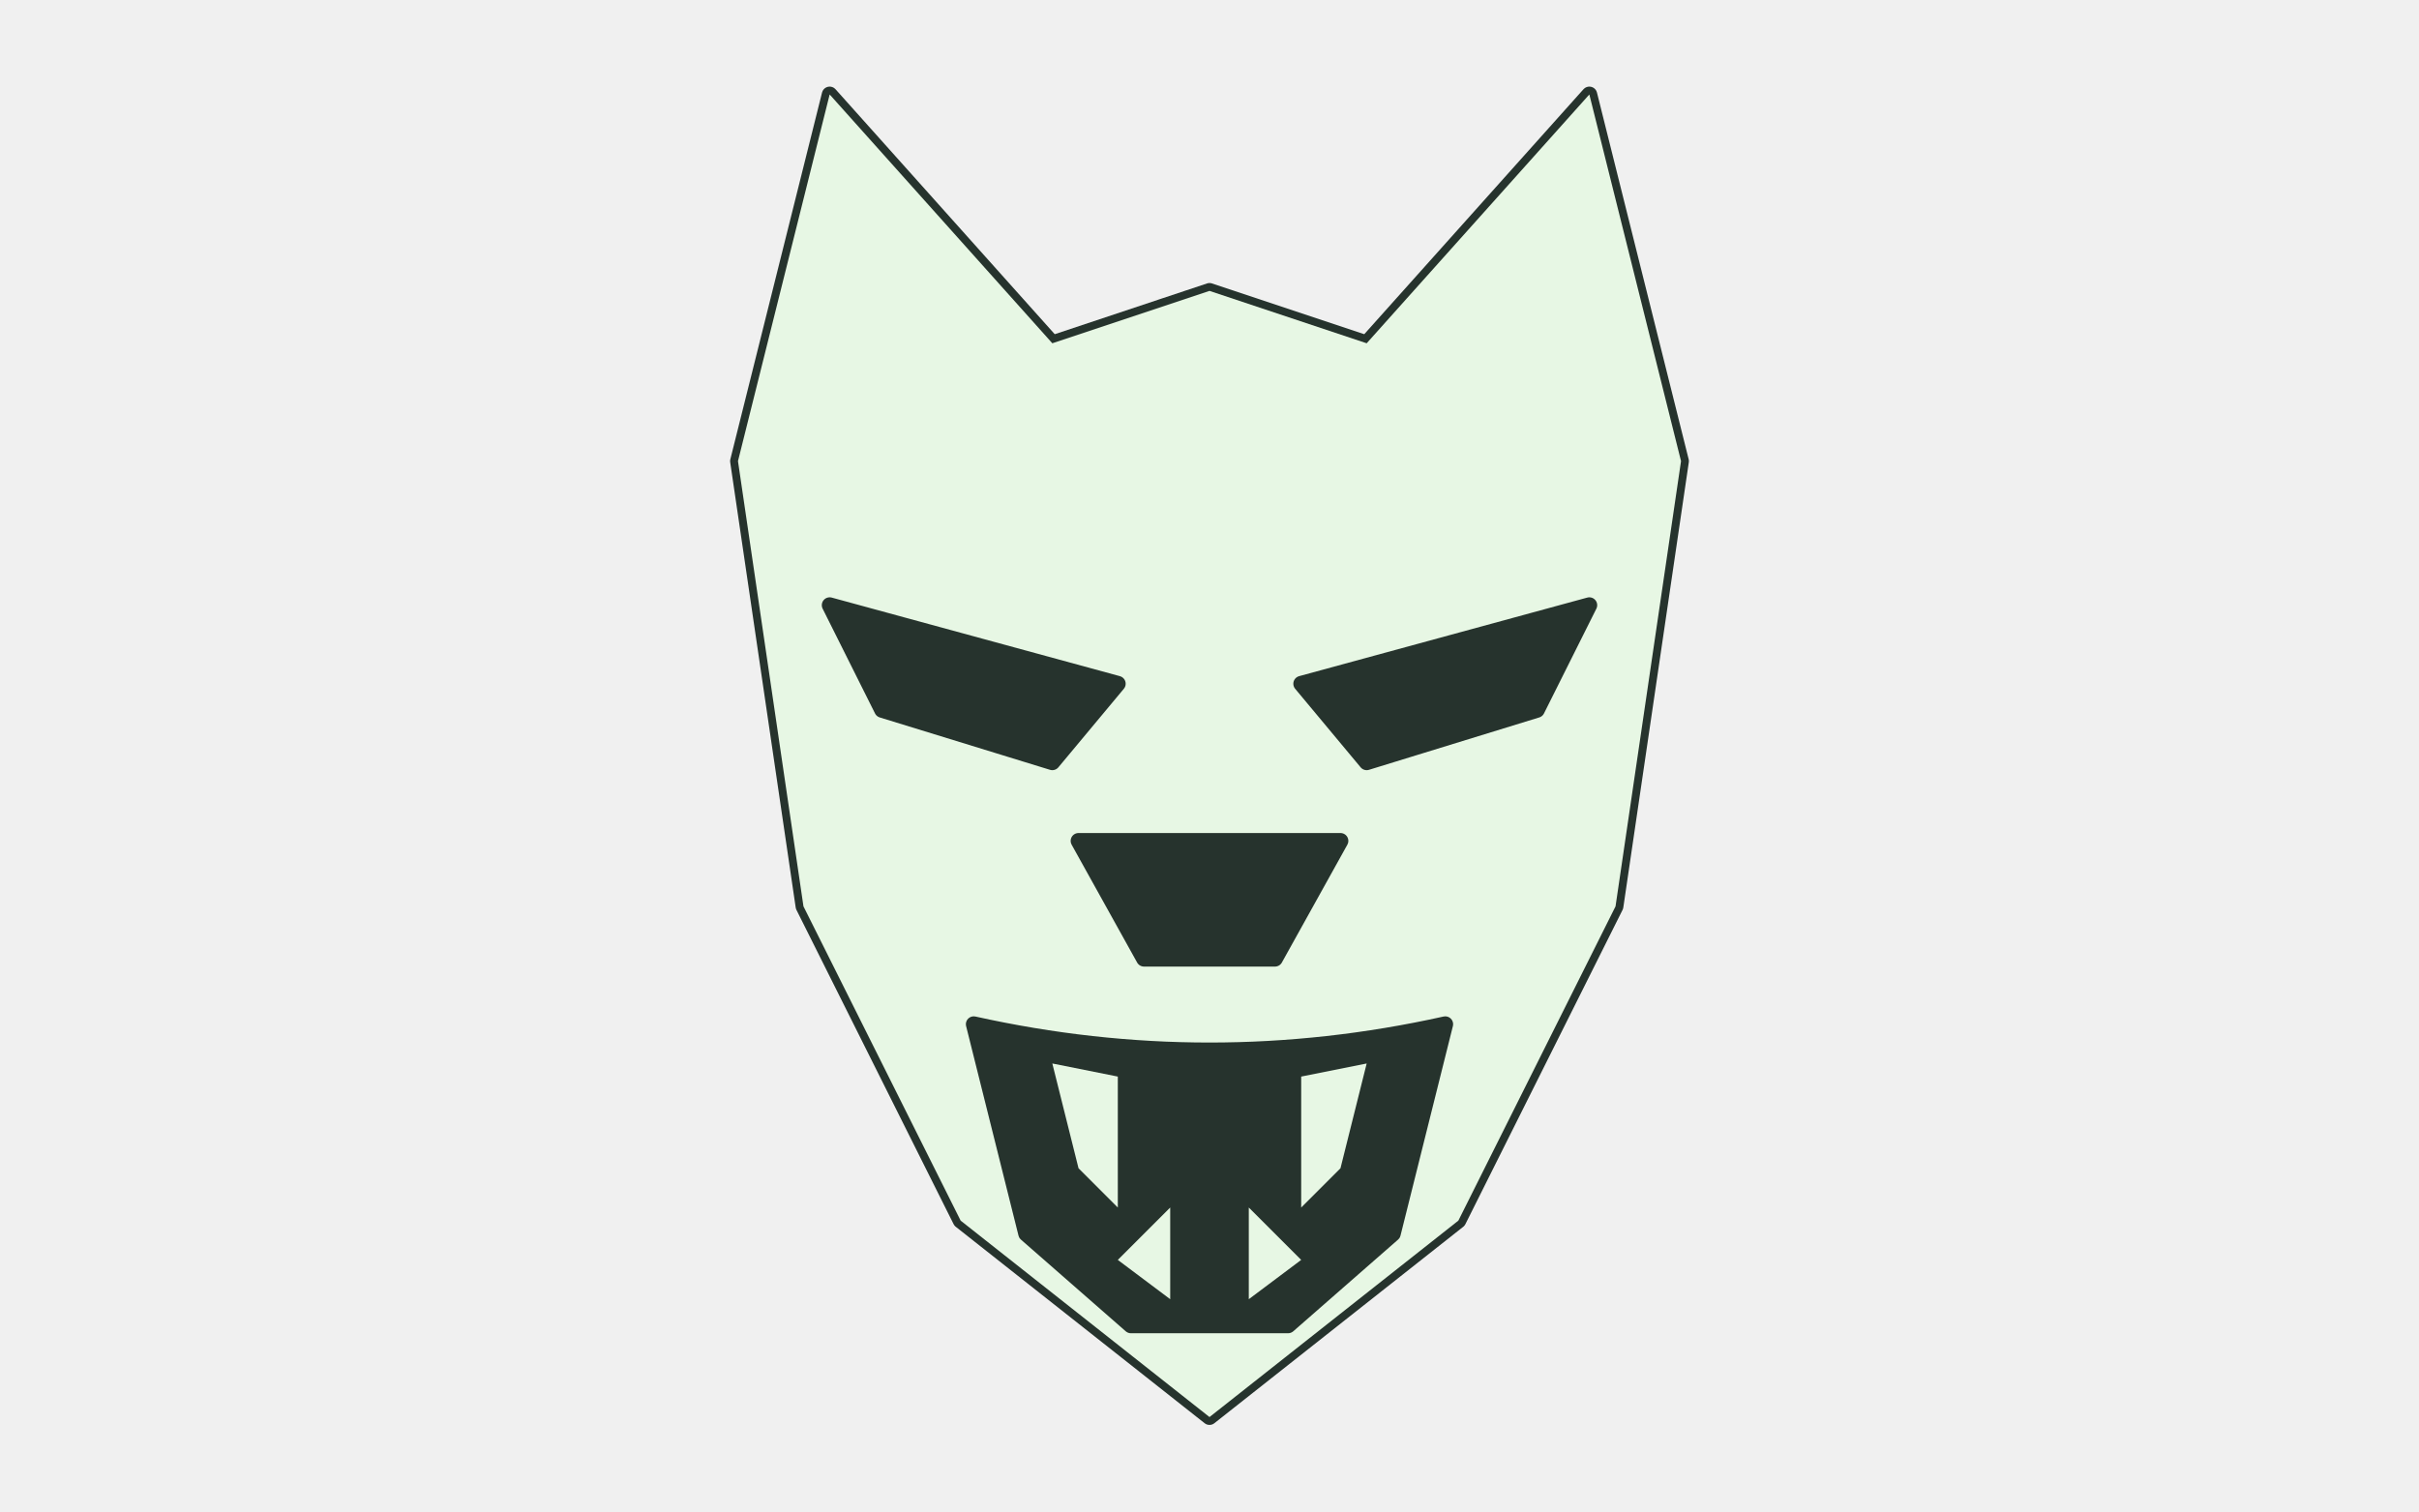
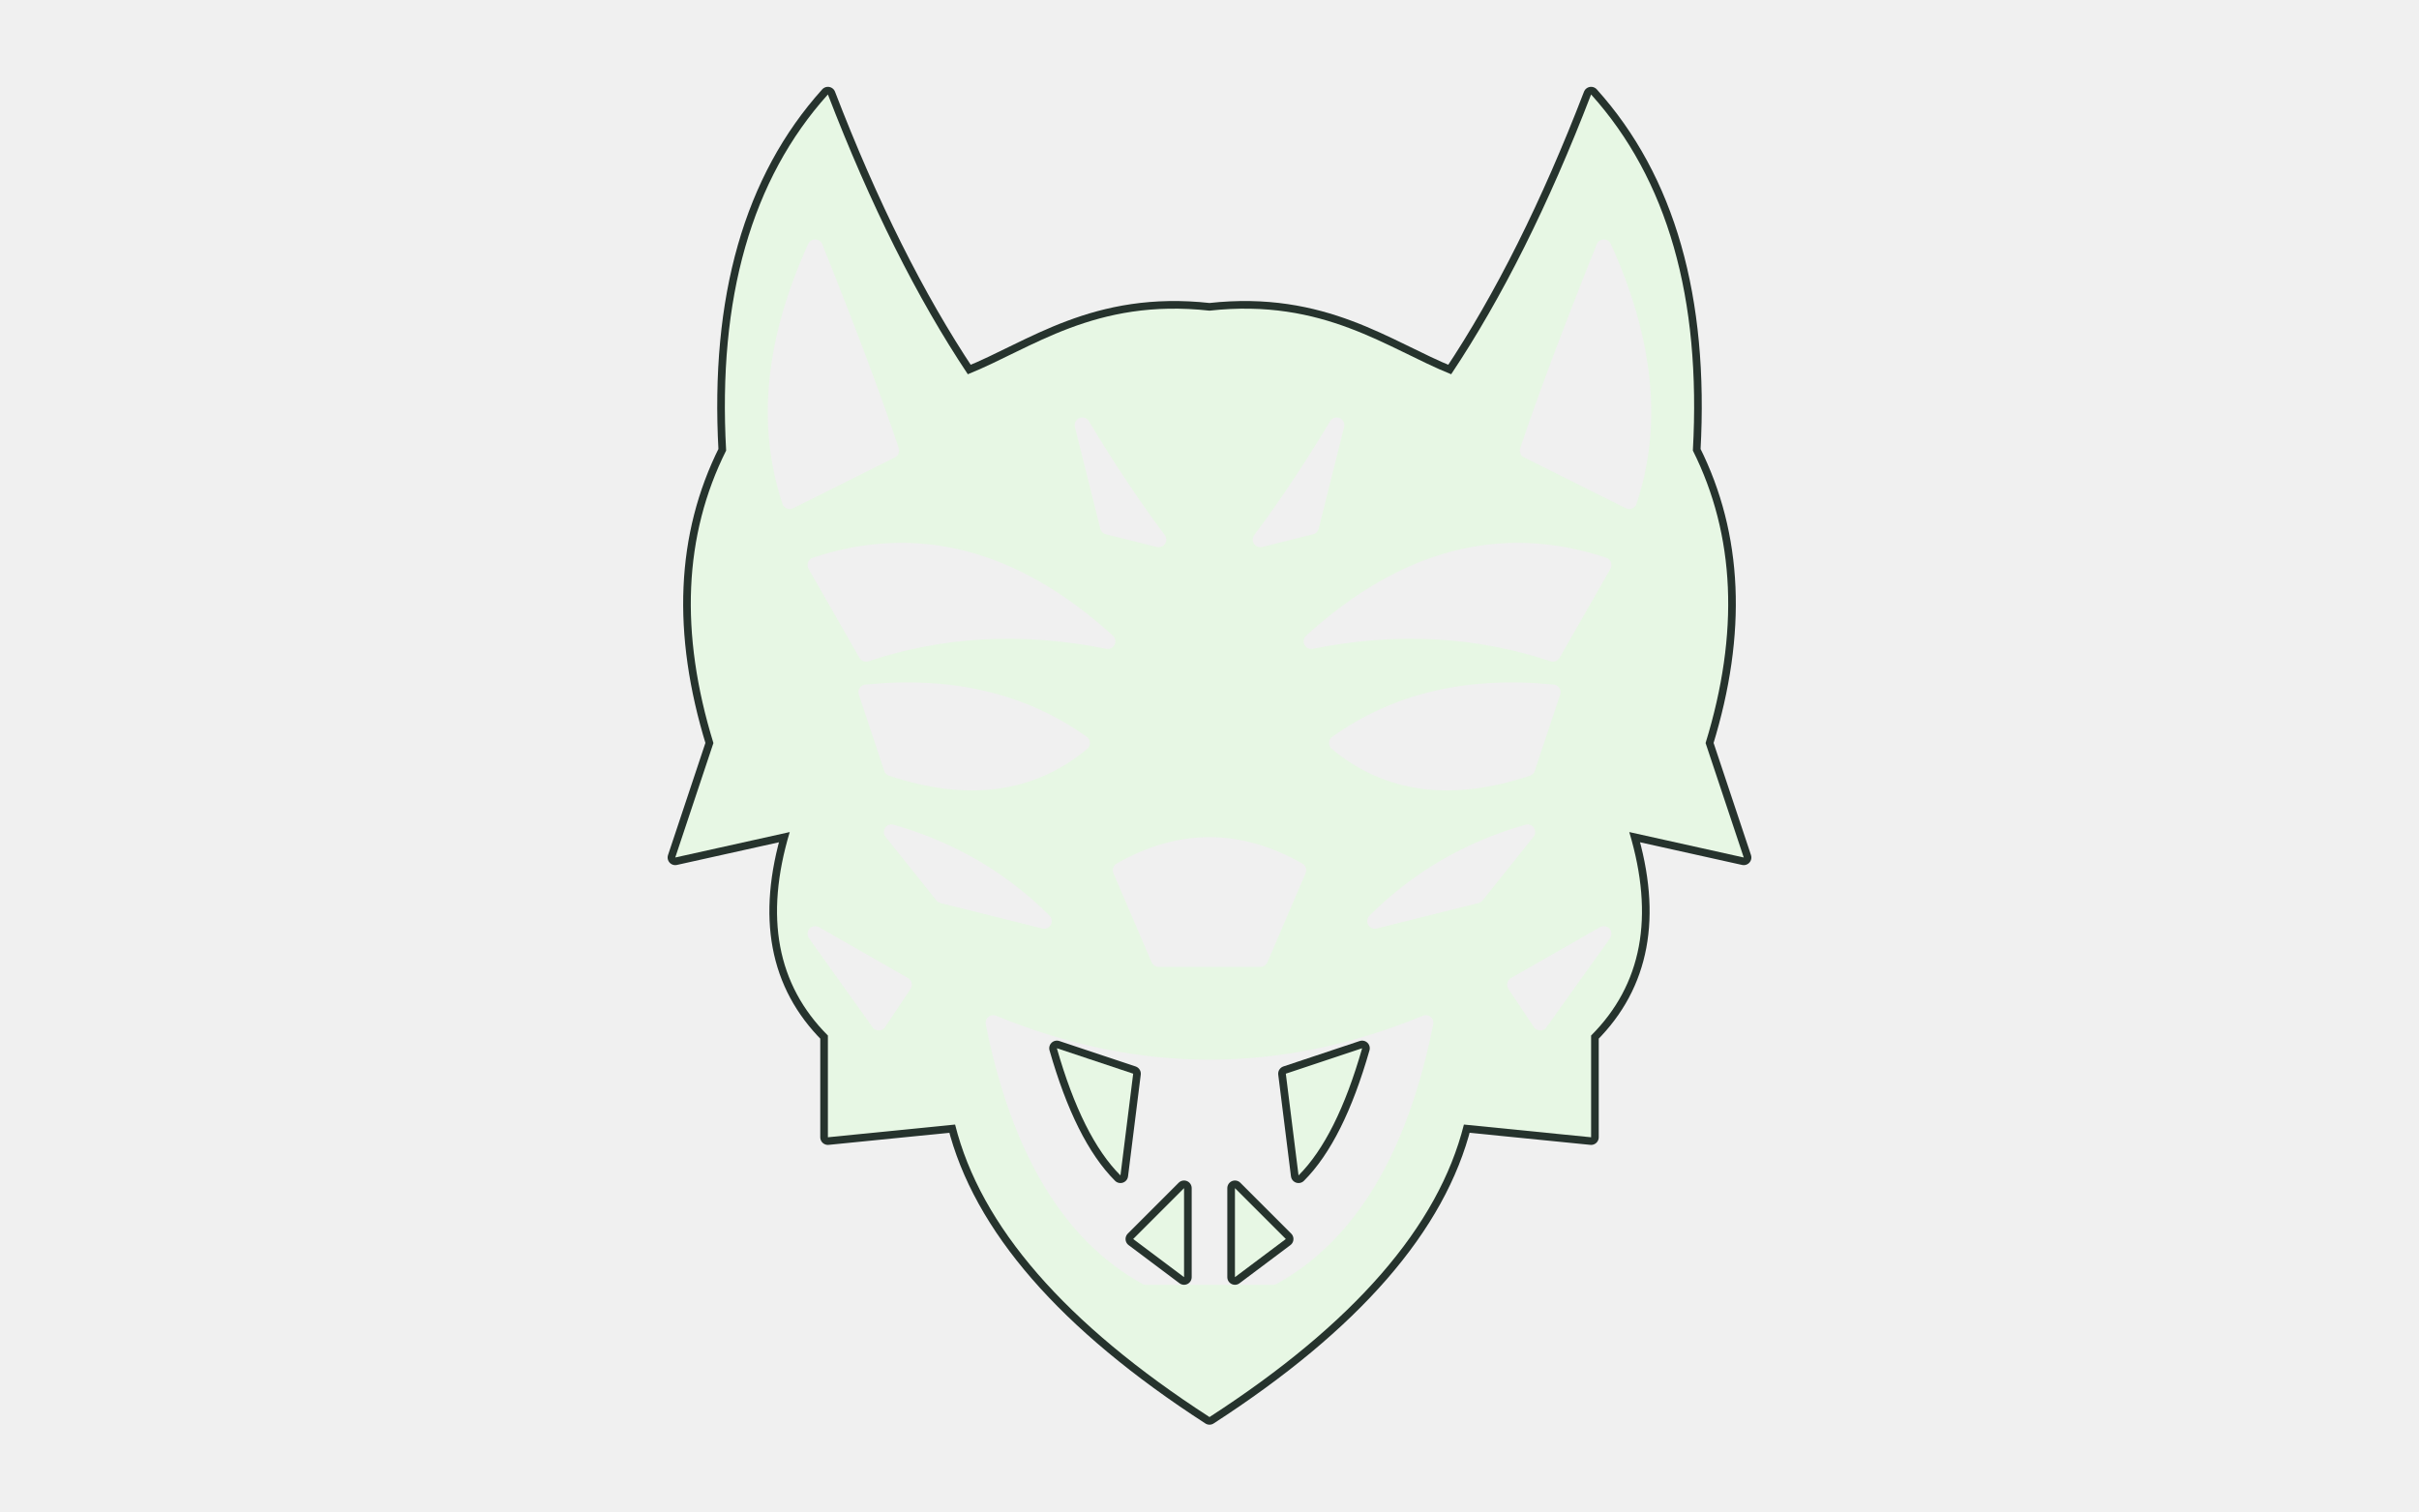
<svg xmlns="http://www.w3.org/2000/svg" width="256" height="160" viewBox="0 0 256 160">
  <g stroke="#26332d" stroke-width="1.2" paint-order="stroke fill" stroke-linejoin="round">
-     <g transform="translate(-49.42574 -24.65347) scale(1.386139)">
-       <path d="M92 53 L99 25 L116 44 L128 40 L140 44 L157 25 L164 53 L159 87 L147 111 L128 126 L109 111 L97 87Z" fill="#e7f7e4" />
-       <path d="M99 64 L121 70 L116 76 L103 72Z M157 64 L135 70 L140 76 L153 72Z M118 82 L138 82 L133 91 L123 91Z M110 96 Q128 100 146 96 L142 112 L134 119 L122 119 L114 112Z" fill="#26332d" />
-       <path d="M116 99 L121 100 L121 110 L118 107Z M135 100 L140 99 L138 107 L135 110Z M121 114 L125 110 L125 117Z M131 110 L135 114 L131 117Z" fill="#e7f7e4" />
+     <g transform="translate(-44.30769 -25) scale(1.346154)">
+       <defs>
+         <mask id="cut25" maskUnits="userSpaceOnUse" x="0" y="0" width="256" height="160">
+           <rect width="256" height="160" fill="white" />
+           <g fill="black" stroke="black">
+             <path d="M118 52 Q121 57 124 61 L120 60Z M138 52 L136 60 L132 61 Q135 57 138 52Z M97 92 L104 96 L102 99Z M159 92 L154 99 L152 96Z" fill="black" />
+           </g>
+         </mask>
+       </defs>
+       <g mask="url(#cut25)">
+         <defs>
+           <mask id="cut24" maskUnits="userSpaceOnUse" x="0" y="0" width="256" height="160">
+             <rect width="256" height="160" fill="white" />
+             <g fill="black" stroke="black">
+               <path d="M97 38 Q101 48 103 54 L95 58 Q92 49 97 38Z M159 38 Q155 48 153 54 L161 58 Q164 49 159 38Z M97 63 Q109 59 120 69 Q110 67 101 70Z M159 63 Q147 59 136 69 Q146 67 155 70Z M101 73 Q111 72 118 77 Q112 82 103 79Z M155 73 Q145 72 138 77 Q144 82 153 79Z M121 87 Q128 83 135 87 L132 94 L124 94Z M111 99 Q128 106 145 99 Q142 114 133 119 L123 119 Q114 114 111 99Z M103 84 Q110 86 115 91 L107 89Z M153 84 Q146 86 141 91 L149 89Z" fill="black" />
+             </g>
+           </mask>
+         </defs>
+         <g mask="url(#cut24)">
+           <path d="M128 43 C119 42 114 46 109 48 Q103 39 98 26 Q89 36 90 54 Q85 64 89 77 L86 86 L95 84 Q92 94 98 100 L98 108 L108 107 Q111 119 128 130 Q145 119 148 107 L158 108 L158 100 Q164 94 161 84 L170 86 L167 77 Q171 64 166 54 Q167 36 158 26 Q153 39 147 48 C142 46 137 42 128 43Z" fill="#e7f7e4" />
+         </g>
+         <path d="M116 101 L122 103 L121 111 Q118 108 116 101Z M134 103 L140 101 Q138 108 135 111Z M122 116 L126 112 L126 119Z M130 112 L134 116 L130 119Z" fill="#e7f7e4" />
+       </g>
    </g>
  </g>
</svg>
